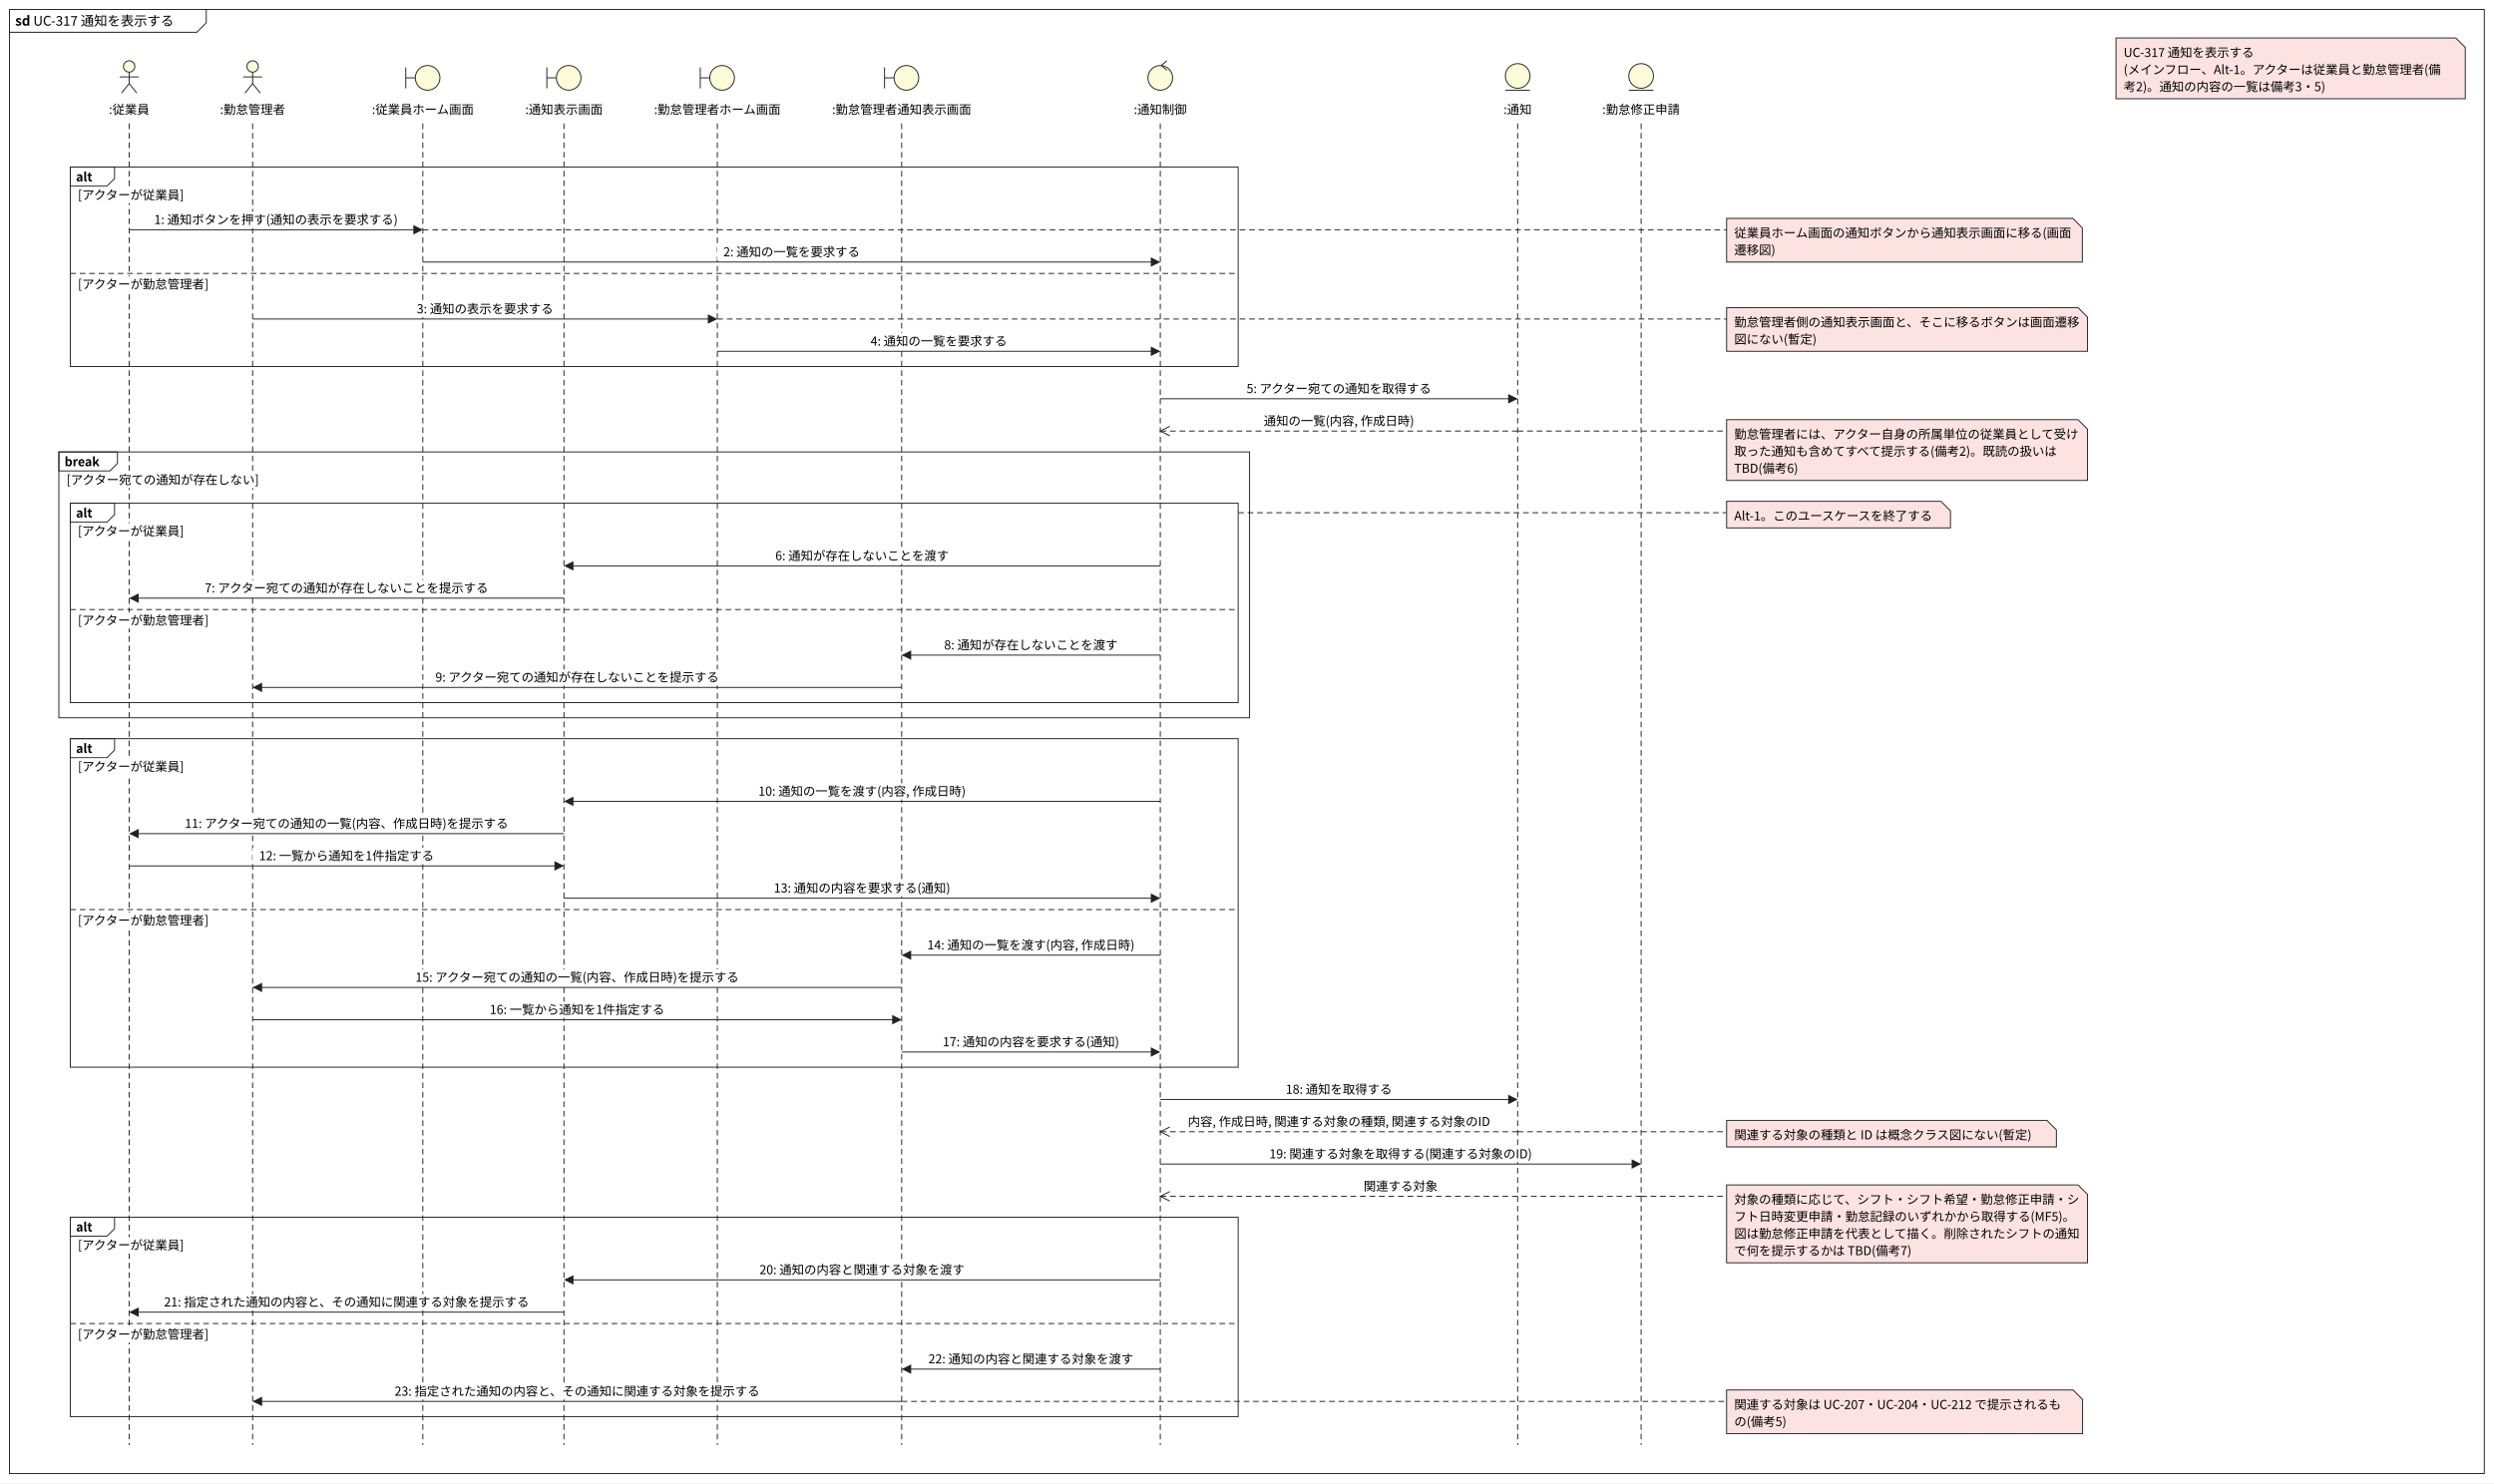
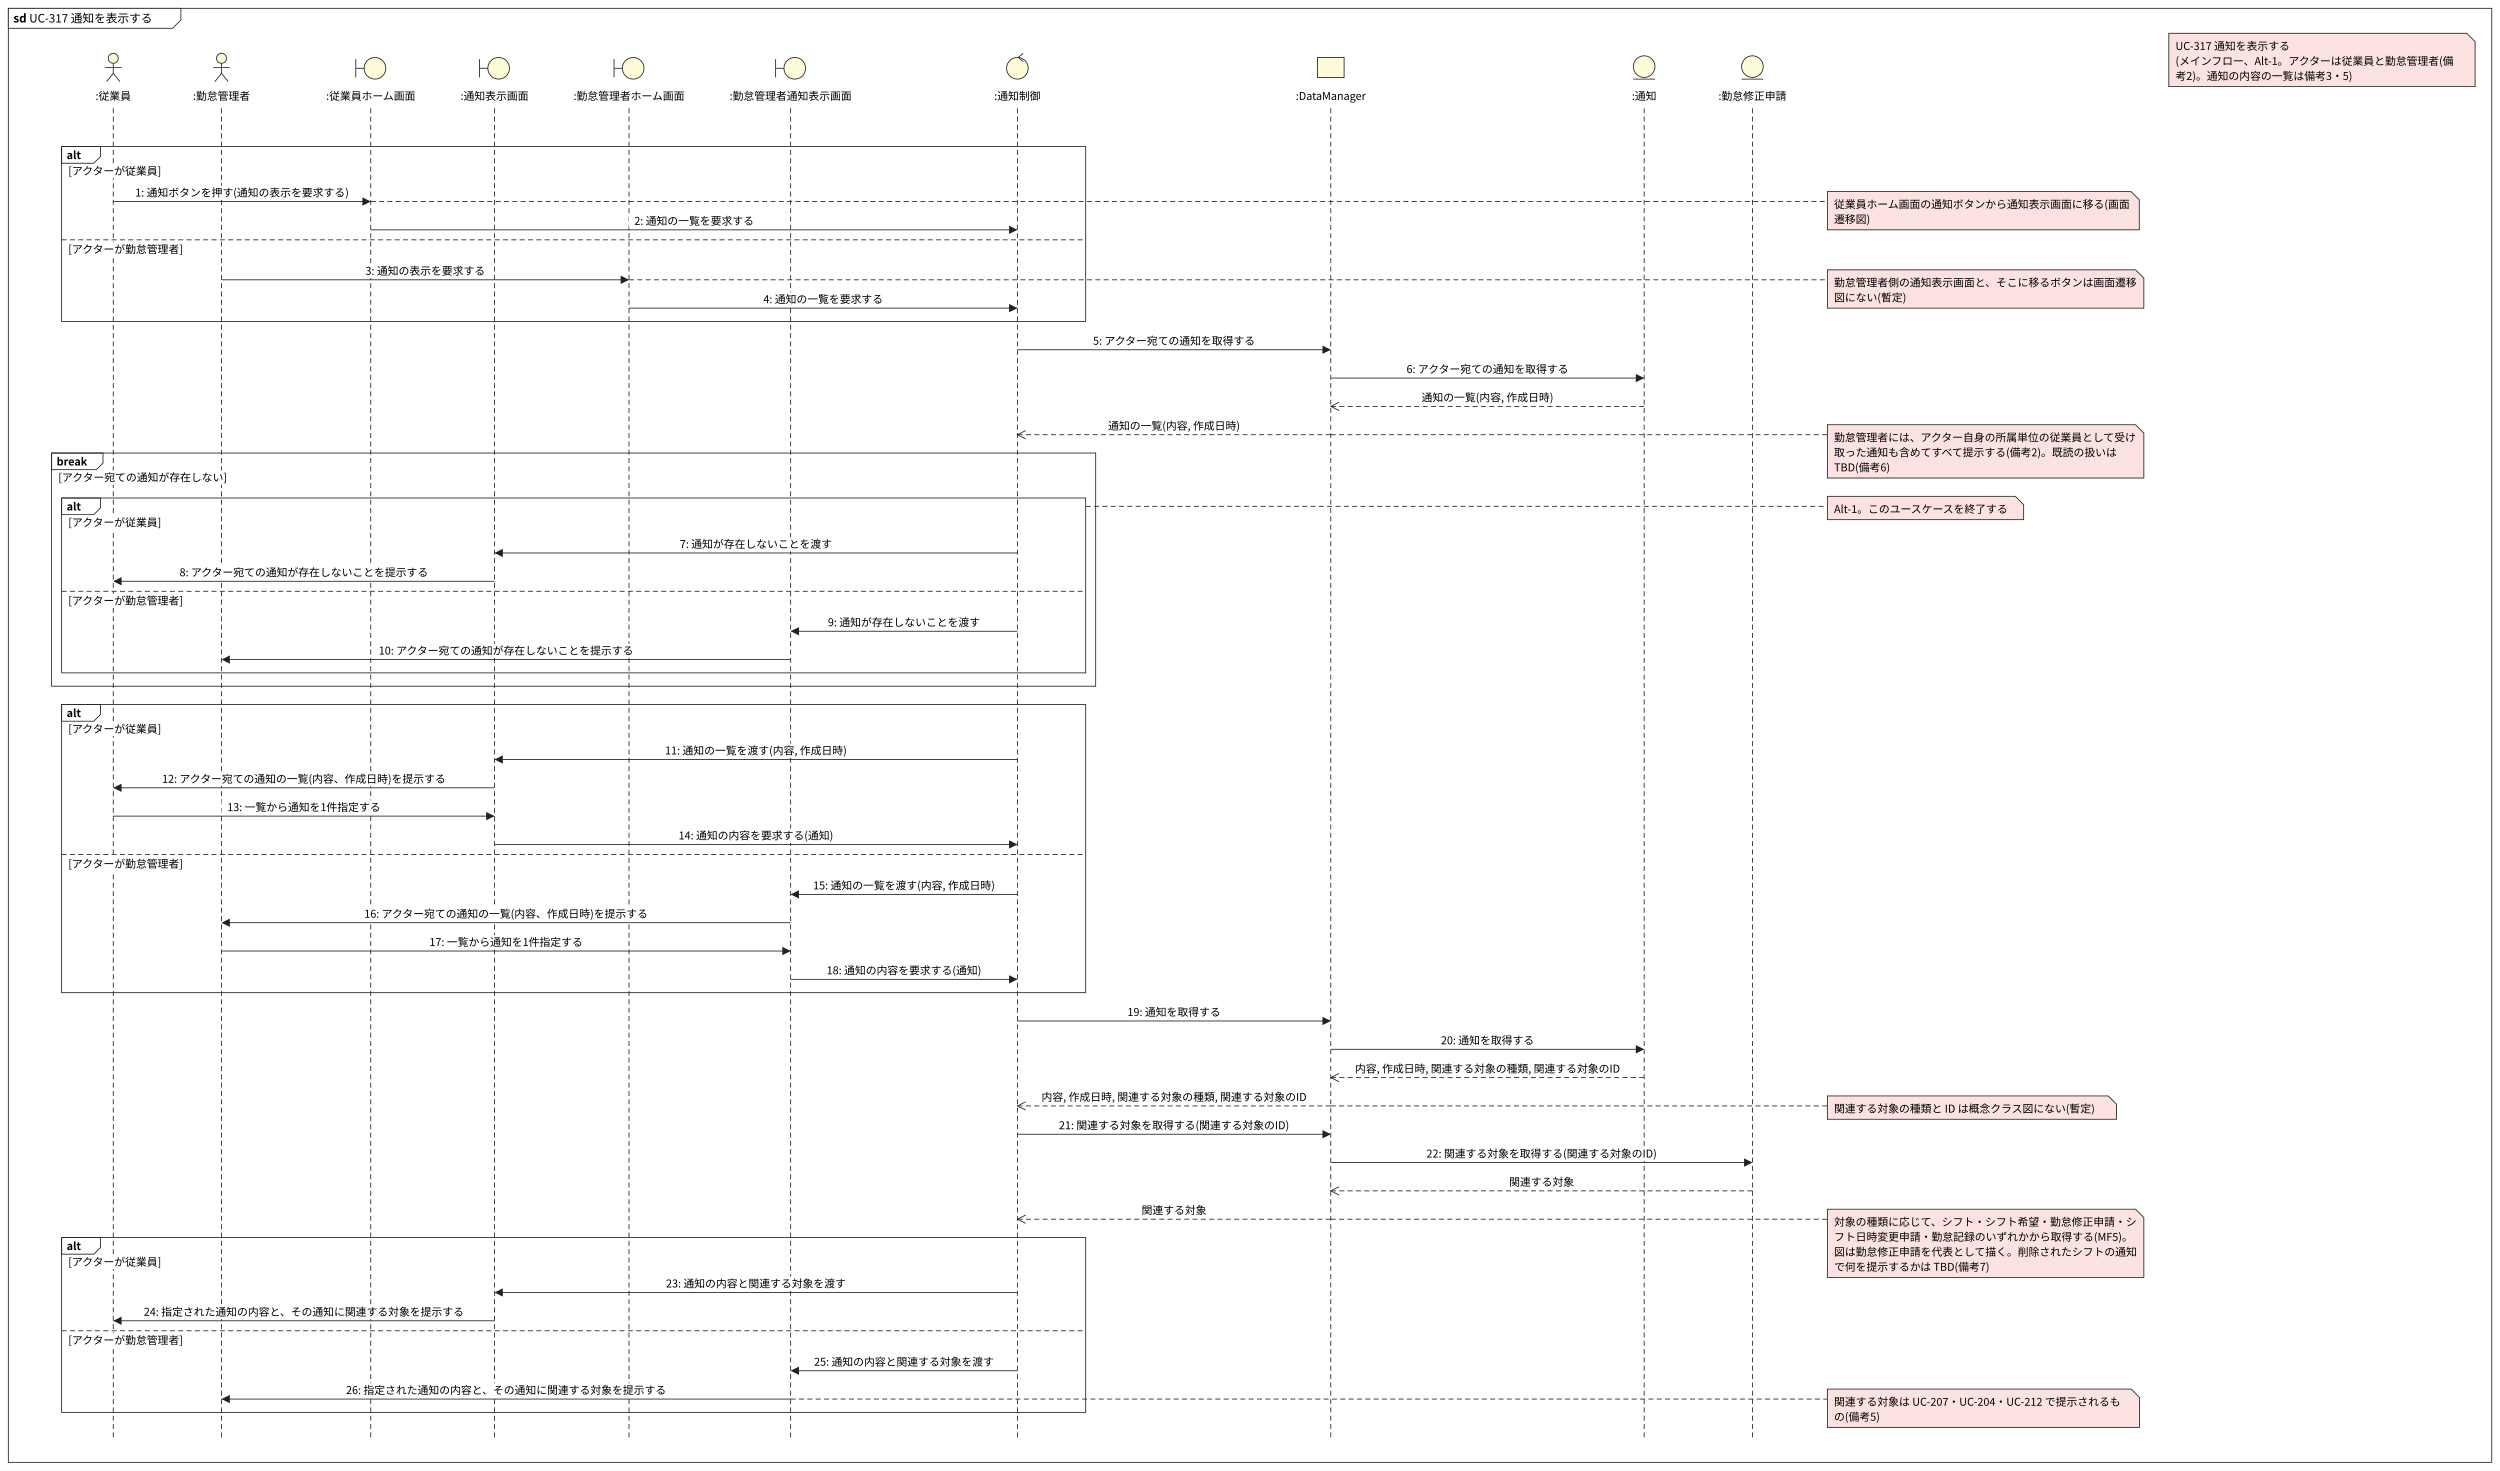
- <svg xmlns="http://www.w3.org/2000/svg" width="2626" height="1562" viewBox="0 0 2626 1562" font-family="'Noto Sans CJK JP','Noto Sans JP','Hiragino Sans','Yu Gothic','Meiryo','IPAGothic',sans-serif">
+ <svg xmlns="http://www.w3.org/2000/svg" width="3002" height="1766" viewBox="0 0 3002 1766" font-family="'Noto Sans CJK JP','Noto Sans JP','Hiragino Sans','Yu Gothic','Meiryo','IPAGothic',sans-serif">
  <rect width="100%" height="100%" fill="#fff" />
-   <rect x="10" y="10" width="2605.8" height="1542.0" fill="none" stroke="#222" />
+   <rect x="10" y="10" width="2982.1" height="1746.0" fill="none" stroke="#222" />
  <path d="M10 10 H217.2 V24 L207.2 34 H10 Z" fill="#fff" stroke="#222" />
  <path d="M74 176 H120.62 V188 L112.62 196 H74 Z" fill="#fff" stroke="#222" />
  <line x1="136.0" y1="242.0" x2="444.2" y2="242.0" stroke="#222" stroke-width="1" />
  <polygon points="445.2,242.0 435.2,237.0 435.2,247.0" fill="#222" />
-   <line x1="445.2" y1="242.0" x2="1818.0" y2="242.0" stroke="#222" stroke-width="1" stroke-dasharray="6 4" />
+   <line x1="445.2" y1="242.0" x2="2194.3" y2="242.0" stroke="#222" stroke-width="1" stroke-dasharray="6 4" />
  <line x1="445.2" y1="276.0" x2="1220.7" y2="276.0" stroke="#222" stroke-width="1" />
  <polygon points="1221.7,276.0 1211.7,271.0 1211.7,281.0" fill="#222" />
  <line x1="266.0" y1="336.0" x2="754.3" y2="336.0" stroke="#222" stroke-width="1" />
  <polygon points="755.3,336.0 745.3,331.0 745.3,341.0" fill="#222" />
-   <line x1="755.3" y1="336.0" x2="1818.0" y2="336.0" stroke="#222" stroke-width="1" stroke-dasharray="6 4" />
+   <line x1="755.3" y1="336.0" x2="2194.3" y2="336.0" stroke="#222" stroke-width="1" stroke-dasharray="6 4" />
  <line x1="755.3" y1="370.0" x2="1220.7" y2="370.0" stroke="#222" stroke-width="1" />
  <polygon points="1221.7,370.0 1211.7,365.0 1211.7,375.0" fill="#222" />
  <rect x="74.0" y="176.0" width="1229.7" height="210.0" rx="0" fill="none" stroke="#222" />
  <line x1="74.0" y1="288.0" x2="1303.7" y2="288.0" stroke="#222" stroke-width="1" stroke-dasharray="6 4" />
  <line x1="1221.7" y1="420.0" x2="1597.0" y2="420.0" stroke="#222" stroke-width="1" />
  <polygon points="1598.0,420.0 1588.0,415.0 1588.0,425.0" fill="#222" />
-   <line x1="1598.0" y1="454.0" x2="1222.7" y2="454.0" stroke="#222" stroke-width="1" stroke-dasharray="6 4" />
-   <polyline points="1231.7,449.0 1221.7,454.0 1231.7,459.0" fill="none" stroke="#222" />
-   <line x1="1598.0" y1="454.0" x2="1818.0" y2="454.0" stroke="#222" stroke-width="1" stroke-dasharray="6 4" />
-   <path d="M62 476 H123.7 V488 L115.7 496 H62 Z" fill="#fff" stroke="#222" />
-   <path d="M74 530 H120.62 V542 L112.62 550 H74 Z" fill="#fff" stroke="#222" />
-   <line x1="1221.7" y1="596.0" x2="594.8" y2="596.0" stroke="#222" stroke-width="1" />
-   <polygon points="593.8,596.0 603.8,591.0 603.8,601.0" fill="#222" />
-   <line x1="593.8" y1="630.0" x2="137.0" y2="630.0" stroke="#222" stroke-width="1" />
-   <polygon points="136.0,630.0 146.0,625.0 146.0,635.0" fill="#222" />
-   <line x1="1221.7" y1="690.0" x2="950.4" y2="690.0" stroke="#222" stroke-width="1" />
-   <polygon points="949.4,690.0 959.4,685.0 959.4,695.0" fill="#222" />
-   <line x1="949.4" y1="724.0" x2="267.0" y2="724.0" stroke="#222" stroke-width="1" />
-   <polygon points="266.0,724.0 276.0,719.0 276.0,729.0" fill="#222" />
-   <rect x="74.0" y="530.0" width="1229.7" height="210.0" rx="0" fill="none" stroke="#222" />
-   <line x1="74.0" y1="642.0" x2="1303.7" y2="642.0" stroke="#222" stroke-width="1" stroke-dasharray="6 4" />
-   <line x1="1303.7" y1="540.0" x2="1818.0" y2="540.0" stroke="#222" stroke-width="1" stroke-dasharray="6 4" />
-   <rect x="62.0" y="476.0" width="1253.7" height="280.0" rx="0" fill="none" stroke="#222" />
-   <path d="M74 778 H120.62 V790 L112.62 798 H74 Z" fill="#fff" stroke="#222" />
-   <line x1="1221.7" y1="844.0" x2="594.8" y2="844.0" stroke="#222" stroke-width="1" />
-   <polygon points="593.8,844.0 603.8,839.0 603.8,849.0" fill="#222" />
-   <line x1="593.8" y1="878.0" x2="137.0" y2="878.0" stroke="#222" stroke-width="1" />
-   <polygon points="136.0,878.0 146.0,873.0 146.0,883.0" fill="#222" />
-   <line x1="136.0" y1="912.0" x2="592.8" y2="912.0" stroke="#222" stroke-width="1" />
-   <polygon points="593.8,912.0 583.8,907.0 583.8,917.0" fill="#222" />
-   <line x1="593.8" y1="946.0" x2="1220.7" y2="946.0" stroke="#222" stroke-width="1" />
-   <polygon points="1221.7,946.0 1211.7,941.0 1211.7,951.0" fill="#222" />
-   <line x1="1221.7" y1="1006.0" x2="950.4" y2="1006.0" stroke="#222" stroke-width="1" />
-   <polygon points="949.4,1006.0 959.4,1001.0 959.4,1011.0" fill="#222" />
-   <line x1="949.4" y1="1040.0" x2="267.0" y2="1040.0" stroke="#222" stroke-width="1" />
-   <polygon points="266.0,1040.0 276.0,1035.0 276.0,1045.0" fill="#222" />
-   <line x1="266.0" y1="1074.0" x2="948.4" y2="1074.0" stroke="#222" stroke-width="1" />
-   <polygon points="949.4,1074.0 939.4,1069.0 939.4,1079.0" fill="#222" />
-   <line x1="949.4" y1="1108.0" x2="1220.7" y2="1108.0" stroke="#222" stroke-width="1" />
-   <polygon points="1221.7,1108.0 1211.7,1103.0 1211.7,1113.0" fill="#222" />
-   <rect x="74.0" y="778.0" width="1229.7" height="346.0" rx="0" fill="none" stroke="#222" />
-   <line x1="74.0" y1="958.0" x2="1303.7" y2="958.0" stroke="#222" stroke-width="1" stroke-dasharray="6 4" />
-   <line x1="1221.7" y1="1158.0" x2="1597.0" y2="1158.0" stroke="#222" stroke-width="1" />
-   <polygon points="1598.0,1158.0 1588.0,1153.0 1588.0,1163.0" fill="#222" />
-   <line x1="1598.0" y1="1192.0" x2="1222.7" y2="1192.0" stroke="#222" stroke-width="1" stroke-dasharray="6 4" />
-   <polyline points="1231.7,1187.0 1221.7,1192.0 1231.7,1197.0" fill="none" stroke="#222" />
-   <line x1="1598.0" y1="1192.0" x2="1818.0" y2="1192.0" stroke="#222" stroke-width="1" stroke-dasharray="6 4" />
-   <line x1="1221.7" y1="1226.0" x2="1727.0" y2="1226.0" stroke="#222" stroke-width="1" />
-   <polygon points="1728.0,1226.0 1718.0,1221.0 1718.0,1231.0" fill="#222" />
-   <line x1="1728.0" y1="1260.0" x2="1222.7" y2="1260.0" stroke="#222" stroke-width="1" stroke-dasharray="6 4" />
-   <polyline points="1231.7,1255.0 1221.7,1260.0 1231.7,1265.0" fill="none" stroke="#222" />
-   <line x1="1728.0" y1="1260.0" x2="1818.0" y2="1260.0" stroke="#222" stroke-width="1" stroke-dasharray="6 4" />
-   <path d="M74 1282 H120.62 V1294 L112.62 1302 H74 Z" fill="#fff" stroke="#222" />
-   <line x1="1221.7" y1="1348.0" x2="594.8" y2="1348.0" stroke="#222" stroke-width="1" />
-   <polygon points="593.8,1348.0 603.8,1343.0 603.8,1353.0" fill="#222" />
-   <line x1="593.8" y1="1382.0" x2="137.0" y2="1382.0" stroke="#222" stroke-width="1" />
-   <polygon points="136.0,1382.0 146.0,1377.0 146.0,1387.0" fill="#222" />
-   <line x1="1221.7" y1="1442.0" x2="950.4" y2="1442.0" stroke="#222" stroke-width="1" />
-   <polygon points="949.4,1442.0 959.4,1437.0 959.4,1447.0" fill="#222" />
-   <line x1="949.4" y1="1476.0" x2="267.0" y2="1476.0" stroke="#222" stroke-width="1" />
-   <polygon points="266.0,1476.0 276.0,1471.0 276.0,1481.0" fill="#222" />
-   <line x1="949.4" y1="1476.0" x2="1818.0" y2="1476.0" stroke="#222" stroke-width="1" stroke-dasharray="6 4" />
-   <rect x="74.0" y="1282.0" width="1229.7" height="210.0" rx="0" fill="none" stroke="#222" />
-   <line x1="74.0" y1="1394.0" x2="1303.7" y2="1394.0" stroke="#222" stroke-width="1" stroke-dasharray="6 4" />
+   <line x1="1598.0" y1="454.0" x2="1973.3" y2="454.0" stroke="#222" stroke-width="1" />
+   <polygon points="1974.3,454.0 1964.3,449.0 1964.3,459.0" fill="#222" />
+   <line x1="1974.3" y1="488.0" x2="1599.0" y2="488.0" stroke="#222" stroke-width="1" stroke-dasharray="6 4" />
+   <polyline points="1608.0,483.0 1598.0,488.0 1608.0,493.0" fill="none" stroke="#222" />
+   <line x1="1598.0" y1="522.0" x2="1222.7" y2="522.0" stroke="#222" stroke-width="1" stroke-dasharray="6 4" />
+   <polyline points="1231.7,517.0 1221.7,522.0 1231.7,527.0" fill="none" stroke="#222" />
+   <line x1="1598.0" y1="522.0" x2="2194.3" y2="522.0" stroke="#222" stroke-width="1" stroke-dasharray="6 4" />
+   <path d="M62 544 H123.7 V556 L115.7 564 H62 Z" fill="#fff" stroke="#222" />
+   <path d="M74 598 H120.62 V610 L112.62 618 H74 Z" fill="#fff" stroke="#222" />
+   <line x1="1221.7" y1="664.0" x2="594.8" y2="664.0" stroke="#222" stroke-width="1" />
+   <polygon points="593.8,664.0 603.8,659.0 603.8,669.0" fill="#222" />
+   <line x1="593.8" y1="698.0" x2="137.0" y2="698.0" stroke="#222" stroke-width="1" />
+   <polygon points="136.0,698.0 146.0,693.0 146.0,703.0" fill="#222" />
+   <line x1="1221.7" y1="758.0" x2="950.4" y2="758.0" stroke="#222" stroke-width="1" />
+   <polygon points="949.4,758.0 959.4,753.0 959.4,763.0" fill="#222" />
+   <line x1="949.4" y1="792.0" x2="267.0" y2="792.0" stroke="#222" stroke-width="1" />
+   <polygon points="266.0,792.0 276.0,787.0 276.0,797.0" fill="#222" />
+   <rect x="74.0" y="598.0" width="1229.7" height="210.0" rx="0" fill="none" stroke="#222" />
+   <line x1="74.0" y1="710.0" x2="1303.7" y2="710.0" stroke="#222" stroke-width="1" stroke-dasharray="6 4" />
+   <line x1="1303.7" y1="608.0" x2="2194.3" y2="608.0" stroke="#222" stroke-width="1" stroke-dasharray="6 4" />
+   <rect x="62.0" y="544.0" width="1253.7" height="280.0" rx="0" fill="none" stroke="#222" />
+   <path d="M74 846 H120.62 V858 L112.62 866 H74 Z" fill="#fff" stroke="#222" />
+   <line x1="1221.7" y1="912.0" x2="594.8" y2="912.0" stroke="#222" stroke-width="1" />
+   <polygon points="593.8,912.0 603.8,907.0 603.8,917.0" fill="#222" />
+   <line x1="593.8" y1="946.0" x2="137.0" y2="946.0" stroke="#222" stroke-width="1" />
+   <polygon points="136.0,946.0 146.0,941.0 146.0,951.0" fill="#222" />
+   <line x1="136.0" y1="980.0" x2="592.8" y2="980.0" stroke="#222" stroke-width="1" />
+   <polygon points="593.8,980.0 583.8,975.0 583.8,985.0" fill="#222" />
+   <line x1="593.8" y1="1014.0" x2="1220.7" y2="1014.0" stroke="#222" stroke-width="1" />
+   <polygon points="1221.7,1014.0 1211.7,1009.0 1211.7,1019.0" fill="#222" />
+   <line x1="1221.7" y1="1074.0" x2="950.4" y2="1074.0" stroke="#222" stroke-width="1" />
+   <polygon points="949.4,1074.0 959.4,1069.0 959.4,1079.0" fill="#222" />
+   <line x1="949.4" y1="1108.0" x2="267.0" y2="1108.0" stroke="#222" stroke-width="1" />
+   <polygon points="266.0,1108.0 276.0,1103.0 276.0,1113.0" fill="#222" />
+   <line x1="266.0" y1="1142.0" x2="948.4" y2="1142.0" stroke="#222" stroke-width="1" />
+   <polygon points="949.4,1142.0 939.4,1137.0 939.4,1147.0" fill="#222" />
+   <line x1="949.4" y1="1176.0" x2="1220.7" y2="1176.0" stroke="#222" stroke-width="1" />
+   <polygon points="1221.7,1176.0 1211.7,1171.0 1211.7,1181.0" fill="#222" />
+   <rect x="74.0" y="846.0" width="1229.7" height="346.0" rx="0" fill="none" stroke="#222" />
+   <line x1="74.0" y1="1026.0" x2="1303.7" y2="1026.0" stroke="#222" stroke-width="1" stroke-dasharray="6 4" />
+   <line x1="1221.7" y1="1226.0" x2="1597.0" y2="1226.0" stroke="#222" stroke-width="1" />
+   <polygon points="1598.0,1226.0 1588.0,1221.0 1588.0,1231.0" fill="#222" />
+   <line x1="1598.0" y1="1260.0" x2="1973.3" y2="1260.0" stroke="#222" stroke-width="1" />
+   <polygon points="1974.3,1260.0 1964.3,1255.0 1964.3,1265.0" fill="#222" />
+   <line x1="1974.3" y1="1294.0" x2="1599.0" y2="1294.0" stroke="#222" stroke-width="1" stroke-dasharray="6 4" />
+   <polyline points="1608.0,1289.0 1598.0,1294.0 1608.0,1299.0" fill="none" stroke="#222" />
+   <line x1="1598.0" y1="1328.0" x2="1222.7" y2="1328.0" stroke="#222" stroke-width="1" stroke-dasharray="6 4" />
+   <polyline points="1231.7,1323.0 1221.7,1328.0 1231.7,1333.0" fill="none" stroke="#222" />
+   <line x1="1598.0" y1="1328.0" x2="2194.3" y2="1328.0" stroke="#222" stroke-width="1" stroke-dasharray="6 4" />
+   <line x1="1221.7" y1="1362.0" x2="1597.0" y2="1362.0" stroke="#222" stroke-width="1" />
+   <polygon points="1598.0,1362.0 1588.0,1357.0 1588.0,1367.0" fill="#222" />
+   <line x1="1598.0" y1="1396.0" x2="2103.3" y2="1396.0" stroke="#222" stroke-width="1" />
+   <polygon points="2104.3,1396.0 2094.3,1391.0 2094.3,1401.0" fill="#222" />
+   <line x1="2104.3" y1="1430.0" x2="1599.0" y2="1430.0" stroke="#222" stroke-width="1" stroke-dasharray="6 4" />
+   <polyline points="1608.0,1425.0 1598.0,1430.0 1608.0,1435.0" fill="none" stroke="#222" />
+   <line x1="1598.0" y1="1464.0" x2="1222.7" y2="1464.0" stroke="#222" stroke-width="1" stroke-dasharray="6 4" />
+   <polyline points="1231.7,1459.0 1221.7,1464.0 1231.7,1469.0" fill="none" stroke="#222" />
+   <line x1="1598.0" y1="1464.0" x2="2194.3" y2="1464.0" stroke="#222" stroke-width="1" stroke-dasharray="6 4" />
+   <path d="M74 1486 H120.62 V1498 L112.62 1506 H74 Z" fill="#fff" stroke="#222" />
+   <line x1="1221.7" y1="1552.0" x2="594.8" y2="1552.0" stroke="#222" stroke-width="1" />
+   <polygon points="593.8,1552.0 603.8,1547.0 603.8,1557.0" fill="#222" />
+   <line x1="593.8" y1="1586.0" x2="137.0" y2="1586.0" stroke="#222" stroke-width="1" />
+   <polygon points="136.0,1586.0 146.0,1581.0 146.0,1591.0" fill="#222" />
+   <line x1="1221.7" y1="1646.0" x2="950.4" y2="1646.0" stroke="#222" stroke-width="1" />
+   <polygon points="949.4,1646.0 959.4,1641.0 959.4,1651.0" fill="#222" />
+   <line x1="949.4" y1="1680.0" x2="267.0" y2="1680.0" stroke="#222" stroke-width="1" />
+   <polygon points="266.0,1680.0 276.0,1675.0 276.0,1685.0" fill="#222" />
+   <line x1="949.4" y1="1680.0" x2="2194.3" y2="1680.0" stroke="#222" stroke-width="1" stroke-dasharray="6 4" />
+   <rect x="74.0" y="1486.0" width="1229.7" height="210.0" rx="0" fill="none" stroke="#222" />
+   <line x1="74.0" y1="1598.0" x2="1303.7" y2="1598.0" stroke="#222" stroke-width="1" stroke-dasharray="6 4" />
  <circle cx="136" cy="70" r="6" fill="#fefbd8" stroke="#222" />
  <path d="M136 76 V88 M126 81 H146 M136 88 L128 98 M136 88 L144 98" fill="none" stroke="#222" />
-   <line x1="136.0" y1="130.0" x2="136.0" y2="1522.0" stroke="#222" stroke-width="1" stroke-dasharray="6 4" />
+   <line x1="136.0" y1="130.0" x2="136.0" y2="1726.0" stroke="#222" stroke-width="1" stroke-dasharray="6 4" />
  <circle cx="266" cy="70" r="6" fill="#fefbd8" stroke="#222" />
  <path d="M266 76 V88 M256 81 H276 M266 88 L258 98 M266 88 L274 98" fill="none" stroke="#222" />
-   <line x1="266.0" y1="130.0" x2="266.0" y2="1522.0" stroke="#222" stroke-width="1" stroke-dasharray="6 4" />
+   <line x1="266.0" y1="130.0" x2="266.0" y2="1726.0" stroke="#222" stroke-width="1" stroke-dasharray="6 4" />
  <circle cx="450.24" cy="82" r="13" fill="#fefbd8" stroke="#222" />
  <path d="M437.24 82 H427.24 M427.24 71 V93" fill="none" stroke="#222" />
-   <line x1="445.2" y1="130.0" x2="445.2" y2="1522.0" stroke="#222" stroke-width="1" stroke-dasharray="6 4" />
+   <line x1="445.2" y1="130.0" x2="445.2" y2="1726.0" stroke="#222" stroke-width="1" stroke-dasharray="6 4" />
  <circle cx="598.78" cy="82" r="13" fill="#fefbd8" stroke="#222" />
  <path d="M585.78 82 H575.78 M575.78 71 V93" fill="none" stroke="#222" />
-   <line x1="593.8" y1="130.0" x2="593.8" y2="1522.0" stroke="#222" stroke-width="1" stroke-dasharray="6 4" />
+   <line x1="593.8" y1="130.0" x2="593.8" y2="1726.0" stroke="#222" stroke-width="1" stroke-dasharray="6 4" />
  <circle cx="760.32" cy="82" r="13" fill="#fefbd8" stroke="#222" />
  <path d="M747.32 82 H737.32 M737.32 71 V93" fill="none" stroke="#222" />
-   <line x1="755.3" y1="130.0" x2="755.3" y2="1522.0" stroke="#222" stroke-width="1" stroke-dasharray="6 4" />
+   <line x1="755.3" y1="130.0" x2="755.3" y2="1726.0" stroke="#222" stroke-width="1" stroke-dasharray="6 4" />
  <circle cx="954.36" cy="82" r="13" fill="#fefbd8" stroke="#222" />
  <path d="M941.36 82 H931.36 M931.36 71 V93" fill="none" stroke="#222" />
-   <line x1="949.4" y1="130.0" x2="949.4" y2="1522.0" stroke="#222" stroke-width="1" stroke-dasharray="6 4" />
+   <line x1="949.4" y1="130.0" x2="949.4" y2="1726.0" stroke="#222" stroke-width="1" stroke-dasharray="6 4" />
  <circle cx="1221.68" cy="82" r="13" fill="#fefbd8" stroke="#222" />
  <path d="M1222.68 69 l6 -5 M1222.68 69 l6 5" fill="none" stroke="#222" />
-   <line x1="1221.7" y1="130.0" x2="1221.7" y2="1522.0" stroke="#222" stroke-width="1" stroke-dasharray="6 4" />
-   <circle cx="1598.0" cy="80" r="13" fill="#fefbd8" stroke="#222" />
-   <path d="M1585.0 95 H1611.0" fill="none" stroke="#222" />
-   <line x1="1598.0" y1="130.0" x2="1598.0" y2="1522.0" stroke="#222" stroke-width="1" stroke-dasharray="6 4" />
-   <circle cx="1728.0" cy="80" r="13" fill="#fefbd8" stroke="#222" />
-   <path d="M1715.0 95 H1741.0" fill="none" stroke="#222" />
-   <line x1="1728.0" y1="130.0" x2="1728.0" y2="1522.0" stroke="#222" stroke-width="1" stroke-dasharray="6 4" />
+   <line x1="1221.7" y1="130.0" x2="1221.7" y2="1726.0" stroke="#222" stroke-width="1" stroke-dasharray="6 4" />
+   <rect x="1582.0" y="69" width="32" height="24" fill="#fefbd8" stroke="#222" />
+   <line x1="1598.0" y1="130.0" x2="1598.0" y2="1726.0" stroke="#222" stroke-width="1" stroke-dasharray="6 4" />
+   <circle cx="1974.32" cy="80" r="13" fill="#fefbd8" stroke="#222" />
+   <path d="M1961.32 95 H1987.32" fill="none" stroke="#222" />
+   <line x1="1974.3" y1="130.0" x2="1974.3" y2="1726.0" stroke="#222" stroke-width="1" stroke-dasharray="6 4" />
+   <circle cx="2104.32" cy="80" r="13" fill="#fefbd8" stroke="#222" />
+   <path d="M2091.32 95 H2117.32" fill="none" stroke="#222" />
+   <line x1="2104.3" y1="130.0" x2="2104.3" y2="1726.0" stroke="#222" stroke-width="1" stroke-dasharray="6 4" />
  <text x="80.0" y="191.0" font-size="13" text-anchor="start" font-weight="bold">alt</text>
  <rect x="80.0" y="197.0" width="123.1" height="17.0" fill="#fff" />
  <text x="82.0" y="210.0" font-size="13" text-anchor="start">[アクターが従業員]</text>
  <rect x="152.8" y="223.0" width="275.7" height="17.0" fill="#fff" />
  <text x="290.6" y="236.0" font-size="13" text-anchor="middle">1: 通知ボタンを押す(通知の表示を要求する)</text>
  <rect x="755.1" y="257.0" width="156.6" height="17.0" fill="#fff" />
  <text x="833.5" y="270.0" font-size="13" text-anchor="middle">2: 通知の一覧を要求する</text>
  <rect x="80.0" y="291.0" width="149.1" height="17.0" fill="#fff" />
  <text x="82.0" y="304.0" font-size="13" text-anchor="start">[アクターが勤怠管理者]</text>
  <rect x="432.3" y="317.0" width="156.6" height="17.0" fill="#fff" />
  <text x="510.7" y="330.0" font-size="13" text-anchor="middle">3: 通知の表示を要求する</text>
  <rect x="910.2" y="351.0" width="156.6" height="17.0" fill="#fff" />
  <text x="988.5" y="364.0" font-size="13" text-anchor="middle">4: 通知の一覧を要求する</text>
  <rect x="1305.5" y="401.0" width="208.6" height="17.0" fill="#fff" />
  <text x="1409.8" y="414.0" font-size="13" text-anchor="middle">5: アクター宛ての通知を取得する</text>
-   <rect x="1321.3" y="435.0" width="177.2" height="17.0" fill="#fff" />
-   <text x="1409.8" y="448.0" font-size="13" text-anchor="middle">通知の一覧(内容, 作成日時)</text>
-   <text x="68.0" y="491.0" font-size="13" text-anchor="start" font-weight="bold">break</text>
-   <rect x="68.0" y="497.0" width="214.1" height="17.0" fill="#fff" />
-   <text x="70.0" y="510.0" font-size="13" text-anchor="start">[アクター宛ての通知が存在しない]</text>
-   <text x="80.0" y="545.0" font-size="13" text-anchor="start" font-weight="bold">alt</text>
-   <rect x="80.0" y="551.0" width="123.1" height="17.0" fill="#fff" />
-   <text x="82.0" y="564.0" font-size="13" text-anchor="start">[アクターが従業員]</text>
-   <rect x="809.9" y="577.0" width="195.6" height="17.0" fill="#fff" />
-   <text x="907.7" y="590.0" font-size="13" text-anchor="middle">6: 通知が存在しないことを渡す</text>
-   <rect x="208.6" y="611.0" width="312.6" height="17.0" fill="#fff" />
-   <text x="364.9" y="624.0" font-size="13" text-anchor="middle">7: アクター宛ての通知が存在しないことを提示する</text>
-   <rect x="80.0" y="645.0" width="149.1" height="17.0" fill="#fff" />
-   <text x="82.0" y="658.0" font-size="13" text-anchor="start">[アクターが勤怠管理者]</text>
-   <rect x="987.7" y="671.0" width="195.6" height="17.0" fill="#fff" />
-   <text x="1085.5" y="684.0" font-size="13" text-anchor="middle">8: 通知が存在しないことを渡す</text>
-   <rect x="451.4" y="705.0" width="312.6" height="17.0" fill="#fff" />
-   <text x="607.7" y="718.0" font-size="13" text-anchor="middle">9: アクター宛ての通知が存在しないことを提示する</text>
-   <text x="80.0" y="793.0" font-size="13" text-anchor="start" font-weight="bold">alt</text>
-   <rect x="80.0" y="799.0" width="123.1" height="17.0" fill="#fff" />
-   <text x="82.0" y="812.0" font-size="13" text-anchor="start">[アクターが従業員]</text>
-   <rect x="784.6" y="825.0" width="246.3" height="17.0" fill="#fff" />
-   <text x="907.7" y="838.0" font-size="13" text-anchor="middle">10: 通知の一覧を渡す(内容, 作成日時)</text>
-   <rect x="184.3" y="859.0" width="361.2" height="17.0" fill="#fff" />
-   <text x="364.9" y="872.0" font-size="13" text-anchor="middle">11: アクター宛ての通知の一覧(内容、作成日時)を提示する</text>
-   <rect x="266.0" y="893.0" width="197.7" height="17.0" fill="#fff" />
-   <text x="364.9" y="906.0" font-size="13" text-anchor="middle">12: 一覧から通知を1件指定する</text>
-   <rect x="805.1" y="927.0" width="205.2" height="17.0" fill="#fff" />
-   <text x="907.7" y="940.0" font-size="13" text-anchor="middle">13: 通知の内容を要求する(通知)</text>
-   <rect x="80.0" y="961.0" width="149.1" height="17.0" fill="#fff" />
-   <text x="82.0" y="974.0" font-size="13" text-anchor="start">[アクターが勤怠管理者]</text>
-   <rect x="962.4" y="987.0" width="246.3" height="17.0" fill="#fff" />
-   <text x="1085.5" y="1000.0" font-size="13" text-anchor="middle">14: 通知の一覧を渡す(内容, 作成日時)</text>
-   <rect x="427.1" y="1021.0" width="361.2" height="17.0" fill="#fff" />
-   <text x="607.7" y="1034.0" font-size="13" text-anchor="middle">15: アクター宛ての通知の一覧(内容、作成日時)を提示する</text>
-   <rect x="508.8" y="1055.0" width="197.7" height="17.0" fill="#fff" />
-   <text x="607.7" y="1068.0" font-size="13" text-anchor="middle">16: 一覧から通知を1件指定する</text>
-   <rect x="982.9" y="1089.0" width="205.2" height="17.0" fill="#fff" />
-   <text x="1085.5" y="1102.0" font-size="13" text-anchor="middle">17: 通知の内容を要求する(通知)</text>
-   <rect x="1347.3" y="1139.0" width="125.2" height="17.0" fill="#fff" />
-   <text x="1409.8" y="1152.0" font-size="13" text-anchor="middle">18: 通知を取得する</text>
-   <rect x="1234.7" y="1173.0" width="350.3" height="17.0" fill="#fff" />
-   <text x="1409.8" y="1186.0" font-size="13" text-anchor="middle">内容, 作成日時, 関連する対象の種類, 関連する対象のID</text>
-   <rect x="1325.7" y="1207.0" width="298.3" height="17.0" fill="#fff" />
-   <text x="1474.8" y="1220.0" font-size="13" text-anchor="middle">19: 関連する対象を取得する(関連する対象のID)</text>
-   <rect x="1433.8" y="1241.0" width="82.0" height="17.0" fill="#fff" />
-   <text x="1474.8" y="1254.0" font-size="13" text-anchor="middle">関連する対象</text>
-   <text x="80.0" y="1297.0" font-size="13" text-anchor="start" font-weight="bold">alt</text>
-   <rect x="80.0" y="1303.0" width="123.1" height="17.0" fill="#fff" />
-   <text x="82.0" y="1316.0" font-size="13" text-anchor="start">[アクターが従業員]</text>
-   <rect x="793.1" y="1329.0" width="229.2" height="17.0" fill="#fff" />
-   <text x="907.7" y="1342.0" font-size="13" text-anchor="middle">20: 通知の内容と関連する対象を渡す</text>
-   <rect x="165.8" y="1363.0" width="398.2" height="17.0" fill="#fff" />
-   <text x="364.9" y="1376.0" font-size="13" text-anchor="middle">21: 指定された通知の内容と、その通知に関連する対象を提示する</text>
-   <rect x="80.0" y="1397.0" width="149.1" height="17.0" fill="#fff" />
-   <text x="82.0" y="1410.0" font-size="13" text-anchor="start">[アクターが勤怠管理者]</text>
-   <rect x="970.9" y="1423.0" width="229.2" height="17.0" fill="#fff" />
-   <text x="1085.5" y="1436.0" font-size="13" text-anchor="middle">22: 通知の内容と関連する対象を渡す</text>
-   <rect x="408.6" y="1457.0" width="398.2" height="17.0" fill="#fff" />
-   <text x="607.7" y="1470.0" font-size="13" text-anchor="middle">23: 指定された通知の内容と、その通知に関連する対象を提示する</text>
+   <rect x="1681.9" y="435.0" width="208.6" height="17.0" fill="#fff" />
+   <text x="1786.2" y="448.0" font-size="13" text-anchor="middle">6: アクター宛ての通知を取得する</text>
+   <rect x="1697.6" y="469.0" width="177.2" height="17.0" fill="#fff" />
+   <text x="1786.2" y="482.0" font-size="13" text-anchor="middle">通知の一覧(内容, 作成日時)</text>
+   <rect x="1321.3" y="503.0" width="177.2" height="17.0" fill="#fff" />
+   <text x="1409.8" y="516.0" font-size="13" text-anchor="middle">通知の一覧(内容, 作成日時)</text>
+   <text x="68.0" y="559.0" font-size="13" text-anchor="start" font-weight="bold">break</text>
+   <rect x="68.0" y="565.0" width="214.1" height="17.0" fill="#fff" />
+   <text x="70.0" y="578.0" font-size="13" text-anchor="start">[アクター宛ての通知が存在しない]</text>
+   <text x="80.0" y="613.0" font-size="13" text-anchor="start" font-weight="bold">alt</text>
+   <rect x="80.0" y="619.0" width="123.1" height="17.0" fill="#fff" />
+   <text x="82.0" y="632.0" font-size="13" text-anchor="start">[アクターが従業員]</text>
+   <rect x="809.9" y="645.0" width="195.6" height="17.0" fill="#fff" />
+   <text x="907.7" y="658.0" font-size="13" text-anchor="middle">7: 通知が存在しないことを渡す</text>
+   <rect x="208.6" y="679.0" width="312.6" height="17.0" fill="#fff" />
+   <text x="364.9" y="692.0" font-size="13" text-anchor="middle">8: アクター宛ての通知が存在しないことを提示する</text>
+   <rect x="80.0" y="713.0" width="149.1" height="17.0" fill="#fff" />
+   <text x="82.0" y="726.0" font-size="13" text-anchor="start">[アクターが勤怠管理者]</text>
+   <rect x="987.7" y="739.0" width="195.6" height="17.0" fill="#fff" />
+   <text x="1085.5" y="752.0" font-size="13" text-anchor="middle">9: 通知が存在しないことを渡す</text>
+   <rect x="447.6" y="773.0" width="320.2" height="17.0" fill="#fff" />
+   <text x="607.7" y="786.0" font-size="13" text-anchor="middle">10: アクター宛ての通知が存在しないことを提示する</text>
+   <text x="80.0" y="861.0" font-size="13" text-anchor="start" font-weight="bold">alt</text>
+   <rect x="80.0" y="867.0" width="123.1" height="17.0" fill="#fff" />
+   <text x="82.0" y="880.0" font-size="13" text-anchor="start">[アクターが従業員]</text>
+   <rect x="784.6" y="893.0" width="246.3" height="17.0" fill="#fff" />
+   <text x="907.7" y="906.0" font-size="13" text-anchor="middle">11: 通知の一覧を渡す(内容, 作成日時)</text>
+   <rect x="184.3" y="927.0" width="361.2" height="17.0" fill="#fff" />
+   <text x="364.9" y="940.0" font-size="13" text-anchor="middle">12: アクター宛ての通知の一覧(内容、作成日時)を提示する</text>
+   <rect x="266.0" y="961.0" width="197.7" height="17.0" fill="#fff" />
+   <text x="364.9" y="974.0" font-size="13" text-anchor="middle">13: 一覧から通知を1件指定する</text>
+   <rect x="805.1" y="995.0" width="205.2" height="17.0" fill="#fff" />
+   <text x="907.7" y="1008.0" font-size="13" text-anchor="middle">14: 通知の内容を要求する(通知)</text>
+   <rect x="80.0" y="1029.0" width="149.1" height="17.0" fill="#fff" />
+   <text x="82.0" y="1042.0" font-size="13" text-anchor="start">[アクターが勤怠管理者]</text>
+   <rect x="962.4" y="1055.0" width="246.3" height="17.0" fill="#fff" />
+   <text x="1085.5" y="1068.0" font-size="13" text-anchor="middle">15: 通知の一覧を渡す(内容, 作成日時)</text>
+   <rect x="427.1" y="1089.0" width="361.2" height="17.0" fill="#fff" />
+   <text x="607.7" y="1102.0" font-size="13" text-anchor="middle">16: アクター宛ての通知の一覧(内容、作成日時)を提示する</text>
+   <rect x="508.8" y="1123.0" width="197.7" height="17.0" fill="#fff" />
+   <text x="607.7" y="1136.0" font-size="13" text-anchor="middle">17: 一覧から通知を1件指定する</text>
+   <rect x="982.9" y="1157.0" width="205.2" height="17.0" fill="#fff" />
+   <text x="1085.5" y="1170.0" font-size="13" text-anchor="middle">18: 通知の内容を要求する(通知)</text>
+   <rect x="1347.3" y="1207.0" width="125.2" height="17.0" fill="#fff" />
+   <text x="1409.8" y="1220.0" font-size="13" text-anchor="middle">19: 通知を取得する</text>
+   <rect x="1723.6" y="1241.0" width="125.2" height="17.0" fill="#fff" />
+   <text x="1786.2" y="1254.0" font-size="13" text-anchor="middle">20: 通知を取得する</text>
+   <rect x="1611.0" y="1275.0" width="350.3" height="17.0" fill="#fff" />
+   <text x="1786.2" y="1288.0" font-size="13" text-anchor="middle">内容, 作成日時, 関連する対象の種類, 関連する対象のID</text>
+   <rect x="1234.7" y="1309.0" width="350.3" height="17.0" fill="#fff" />
+   <text x="1409.8" y="1322.0" font-size="13" text-anchor="middle">内容, 作成日時, 関連する対象の種類, 関連する対象のID</text>
+   <rect x="1260.7" y="1343.0" width="298.3" height="17.0" fill="#fff" />
+   <text x="1409.8" y="1356.0" font-size="13" text-anchor="middle">21: 関連する対象を取得する(関連する対象のID)</text>
+   <rect x="1702.0" y="1377.0" width="298.3" height="17.0" fill="#fff" />
+   <text x="1851.2" y="1390.0" font-size="13" text-anchor="middle">22: 関連する対象を取得する(関連する対象のID)</text>
+   <rect x="1810.2" y="1411.0" width="82.0" height="17.0" fill="#fff" />
+   <text x="1851.2" y="1424.0" font-size="13" text-anchor="middle">関連する対象</text>
+   <rect x="1368.8" y="1445.0" width="82.0" height="17.0" fill="#fff" />
+   <text x="1409.8" y="1458.0" font-size="13" text-anchor="middle">関連する対象</text>
+   <text x="80.0" y="1501.0" font-size="13" text-anchor="start" font-weight="bold">alt</text>
+   <rect x="80.0" y="1507.0" width="123.1" height="17.0" fill="#fff" />
+   <text x="82.0" y="1520.0" font-size="13" text-anchor="start">[アクターが従業員]</text>
+   <rect x="793.1" y="1533.0" width="229.2" height="17.0" fill="#fff" />
+   <text x="907.7" y="1546.0" font-size="13" text-anchor="middle">23: 通知の内容と関連する対象を渡す</text>
+   <rect x="165.8" y="1567.0" width="398.2" height="17.0" fill="#fff" />
+   <text x="364.9" y="1580.0" font-size="13" text-anchor="middle">24: 指定された通知の内容と、その通知に関連する対象を提示する</text>
+   <rect x="80.0" y="1601.0" width="149.1" height="17.0" fill="#fff" />
+   <text x="82.0" y="1614.0" font-size="13" text-anchor="start">[アクターが勤怠管理者]</text>
+   <rect x="970.9" y="1627.0" width="229.2" height="17.0" fill="#fff" />
+   <text x="1085.5" y="1640.0" font-size="13" text-anchor="middle">25: 通知の内容と関連する対象を渡す</text>
+   <rect x="408.6" y="1661.0" width="398.2" height="17.0" fill="#fff" />
+   <text x="607.7" y="1674.0" font-size="13" text-anchor="middle">26: 指定された通知の内容と、その通知に関連する対象を提示する</text>
  <text x="136.0" y="120.0" font-size="13" text-anchor="middle">:従業員</text>
  <text x="266.0" y="120.0" font-size="13" text-anchor="middle">:勤怠管理者</text>
  <text x="445.2" y="120.0" font-size="13" text-anchor="middle">:従業員ホーム画面</text>
  <text x="593.8" y="120.0" font-size="13" text-anchor="middle">:通知表示画面</text>
  <text x="755.3" y="120.0" font-size="13" text-anchor="middle">:勤怠管理者ホーム画面</text>
  <text x="949.4" y="120.0" font-size="13" text-anchor="middle">:勤怠管理者通知表示画面</text>
  <text x="1221.7" y="120.0" font-size="13" text-anchor="middle">:通知制御</text>
-   <text x="1598.0" y="120.0" font-size="13" text-anchor="middle">:通知</text>
-   <text x="1728.0" y="120.0" font-size="13" text-anchor="middle">:勤怠修正申請</text>
-   <path d="M1818.0 230 H2182.54 L2192.54 240 V276 H1818.0 Z" fill="#fde2e2" stroke="#222" />
-   <text x="1826.0" y="250.0" font-size="13" text-anchor="start">従業員ホーム画面の通知ボタンから通知表示画面に移る(画面</text>
-   <text x="1826.0" y="268.0" font-size="13" text-anchor="start">遷移図)</text>
-   <path d="M1818.0 324 H2188.0 L2198.0 334 V370 H1818.0 Z" fill="#fde2e2" stroke="#222" />
-   <text x="1826.0" y="344.0" font-size="13" text-anchor="start">勤怠管理者側の通知表示画面と、そこに移るボタンは画面遷移</text>
-   <text x="1826.0" y="362.0" font-size="13" text-anchor="start">図にない(暫定)</text>
-   <path d="M1818.0 442 H2188.0 L2198.0 452 V506 H1818.0 Z" fill="#fde2e2" stroke="#222" />
-   <text x="1826.0" y="462.0" font-size="13" text-anchor="start">勤怠管理者には、アクター自身の所属単位の従業員として受け</text>
-   <text x="1826.0" y="480.0" font-size="13" text-anchor="start">取った通知も含めてすべて提示する(備考2)。既読の扱いは </text>
-   <text x="1826.0" y="498.0" font-size="13" text-anchor="start">TBD(備考6)</text>
-   <path d="M1818.0 528 H2043.7 L2053.7 538 V556 H1818.0 Z" fill="#fde2e2" stroke="#222" />
-   <text x="1826.0" y="548.0" font-size="13" text-anchor="start">Alt-1。このユースケースを終了する</text>
-   <path d="M1818.0 1180 H2155.24 L2165.24 1190 V1208 H1818.0 Z" fill="#fde2e2" stroke="#222" />
-   <text x="1826.0" y="1200.0" font-size="13" text-anchor="start">関連する対象の種類と ID は概念クラス図にない(暫定)</text>
-   <path d="M1818.0 1248 H2188.0 L2198.0 1258 V1330 H1818.0 Z" fill="#fde2e2" stroke="#222" />
-   <text x="1826.0" y="1268.0" font-size="13" text-anchor="start">対象の種類に応じて、シフト・シフト希望・勤怠修正申請・シ</text>
-   <text x="1826.0" y="1286.0" font-size="13" text-anchor="start">フト日時変更申請・勤怠記録のいずれかから取得する(MF5)。</text>
-   <text x="1826.0" y="1304.0" font-size="13" text-anchor="start">図は勤怠修正申請を代表として描く。削除されたシフトの通知</text>
-   <text x="1826.0" y="1322.0" font-size="13" text-anchor="start">で何を提示するかは TBD(備考7)</text>
-   <path d="M1818.0 1464 H2182.8 L2192.8 1474 V1510 H1818.0 Z" fill="#fde2e2" stroke="#222" />
-   <text x="1826.0" y="1484.0" font-size="13" text-anchor="start">関連する対象は UC-207・UC-204・UC-212 で提示されるも</text>
-   <text x="1826.0" y="1502.0" font-size="13" text-anchor="start">の(備考5)</text>
-   <path d="M2228.0 40 H2585.78 L2595.78 50 V104 H2228.0 Z" fill="#fde2e2" stroke="#222" />
-   <text x="2236.0" y="60.0" font-size="13" text-anchor="start">UC-317 通知を表示する</text>
-   <text x="2236.0" y="78.0" font-size="13" text-anchor="start">(メインフロー、Alt-1。アクターは従業員と勤怠管理者(備</text>
-   <text x="2236.0" y="96.0" font-size="13" text-anchor="start">考2)。通知の内容の一覧は備考3・5)</text>
+   <text x="1598.0" y="120.0" font-size="13" text-anchor="middle">:DataManager</text>
+   <text x="1974.3" y="120.0" font-size="13" text-anchor="middle">:通知</text>
+   <text x="2104.3" y="120.0" font-size="13" text-anchor="middle">:勤怠修正申請</text>
+   <path d="M2194.32 230 H2558.86 L2568.86 240 V276 H2194.32 Z" fill="#fde2e2" stroke="#222" />
+   <text x="2202.3" y="250.0" font-size="13" text-anchor="start">従業員ホーム画面の通知ボタンから通知表示画面に移る(画面</text>
+   <text x="2202.3" y="268.0" font-size="13" text-anchor="start">遷移図)</text>
+   <path d="M2194.32 324 H2564.32 L2574.32 334 V370 H2194.32 Z" fill="#fde2e2" stroke="#222" />
+   <text x="2202.3" y="344.0" font-size="13" text-anchor="start">勤怠管理者側の通知表示画面と、そこに移るボタンは画面遷移</text>
+   <text x="2202.3" y="362.0" font-size="13" text-anchor="start">図にない(暫定)</text>
+   <path d="M2194.32 510 H2564.32 L2574.32 520 V574 H2194.32 Z" fill="#fde2e2" stroke="#222" />
+   <text x="2202.3" y="530.0" font-size="13" text-anchor="start">勤怠管理者には、アクター自身の所属単位の従業員として受け</text>
+   <text x="2202.3" y="548.0" font-size="13" text-anchor="start">取った通知も含めてすべて提示する(備考2)。既読の扱いは </text>
+   <text x="2202.3" y="566.0" font-size="13" text-anchor="start">TBD(備考6)</text>
+   <path d="M2194.32 596 H2420.02 L2430.02 606 V624 H2194.32 Z" fill="#fde2e2" stroke="#222" />
+   <text x="2202.3" y="616.0" font-size="13" text-anchor="start">Alt-1。このユースケースを終了する</text>
+   <path d="M2194.32 1316 H2531.56 L2541.56 1326 V1344 H2194.32 Z" fill="#fde2e2" stroke="#222" />
+   <text x="2202.3" y="1336.0" font-size="13" text-anchor="start">関連する対象の種類と ID は概念クラス図にない(暫定)</text>
+   <path d="M2194.32 1452 H2564.32 L2574.32 1462 V1534 H2194.32 Z" fill="#fde2e2" stroke="#222" />
+   <text x="2202.3" y="1472.0" font-size="13" text-anchor="start">対象の種類に応じて、シフト・シフト希望・勤怠修正申請・シ</text>
+   <text x="2202.3" y="1490.0" font-size="13" text-anchor="start">フト日時変更申請・勤怠記録のいずれかから取得する(MF5)。</text>
+   <text x="2202.3" y="1508.0" font-size="13" text-anchor="start">図は勤怠修正申請を代表として描く。削除されたシフトの通知</text>
+   <text x="2202.3" y="1526.0" font-size="13" text-anchor="start">で何を提示するかは TBD(備考7)</text>
+   <path d="M2194.32 1668 H2559.12 L2569.12 1678 V1714 H2194.32 Z" fill="#fde2e2" stroke="#222" />
+   <text x="2202.3" y="1688.0" font-size="13" text-anchor="start">関連する対象は UC-207・UC-204・UC-212 で提示されるも</text>
+   <text x="2202.3" y="1706.0" font-size="13" text-anchor="start">の(備考5)</text>
+   <path d="M2604.32 40 H2962.1 L2972.1 50 V104 H2604.32 Z" fill="#fde2e2" stroke="#222" />
+   <text x="2612.3" y="60.0" font-size="13" text-anchor="start">UC-317 通知を表示する</text>
+   <text x="2612.3" y="78.0" font-size="13" text-anchor="start">(メインフロー、Alt-1。アクターは従業員と勤怠管理者(備</text>
+   <text x="2612.3" y="96.0" font-size="13" text-anchor="start">考2)。通知の内容の一覧は備考3・5)</text>
  <text x="16" y="27" font-size="14">
    <tspan font-weight="bold">sd</tspan> UC-317 通知を表示する</text>
</svg>
